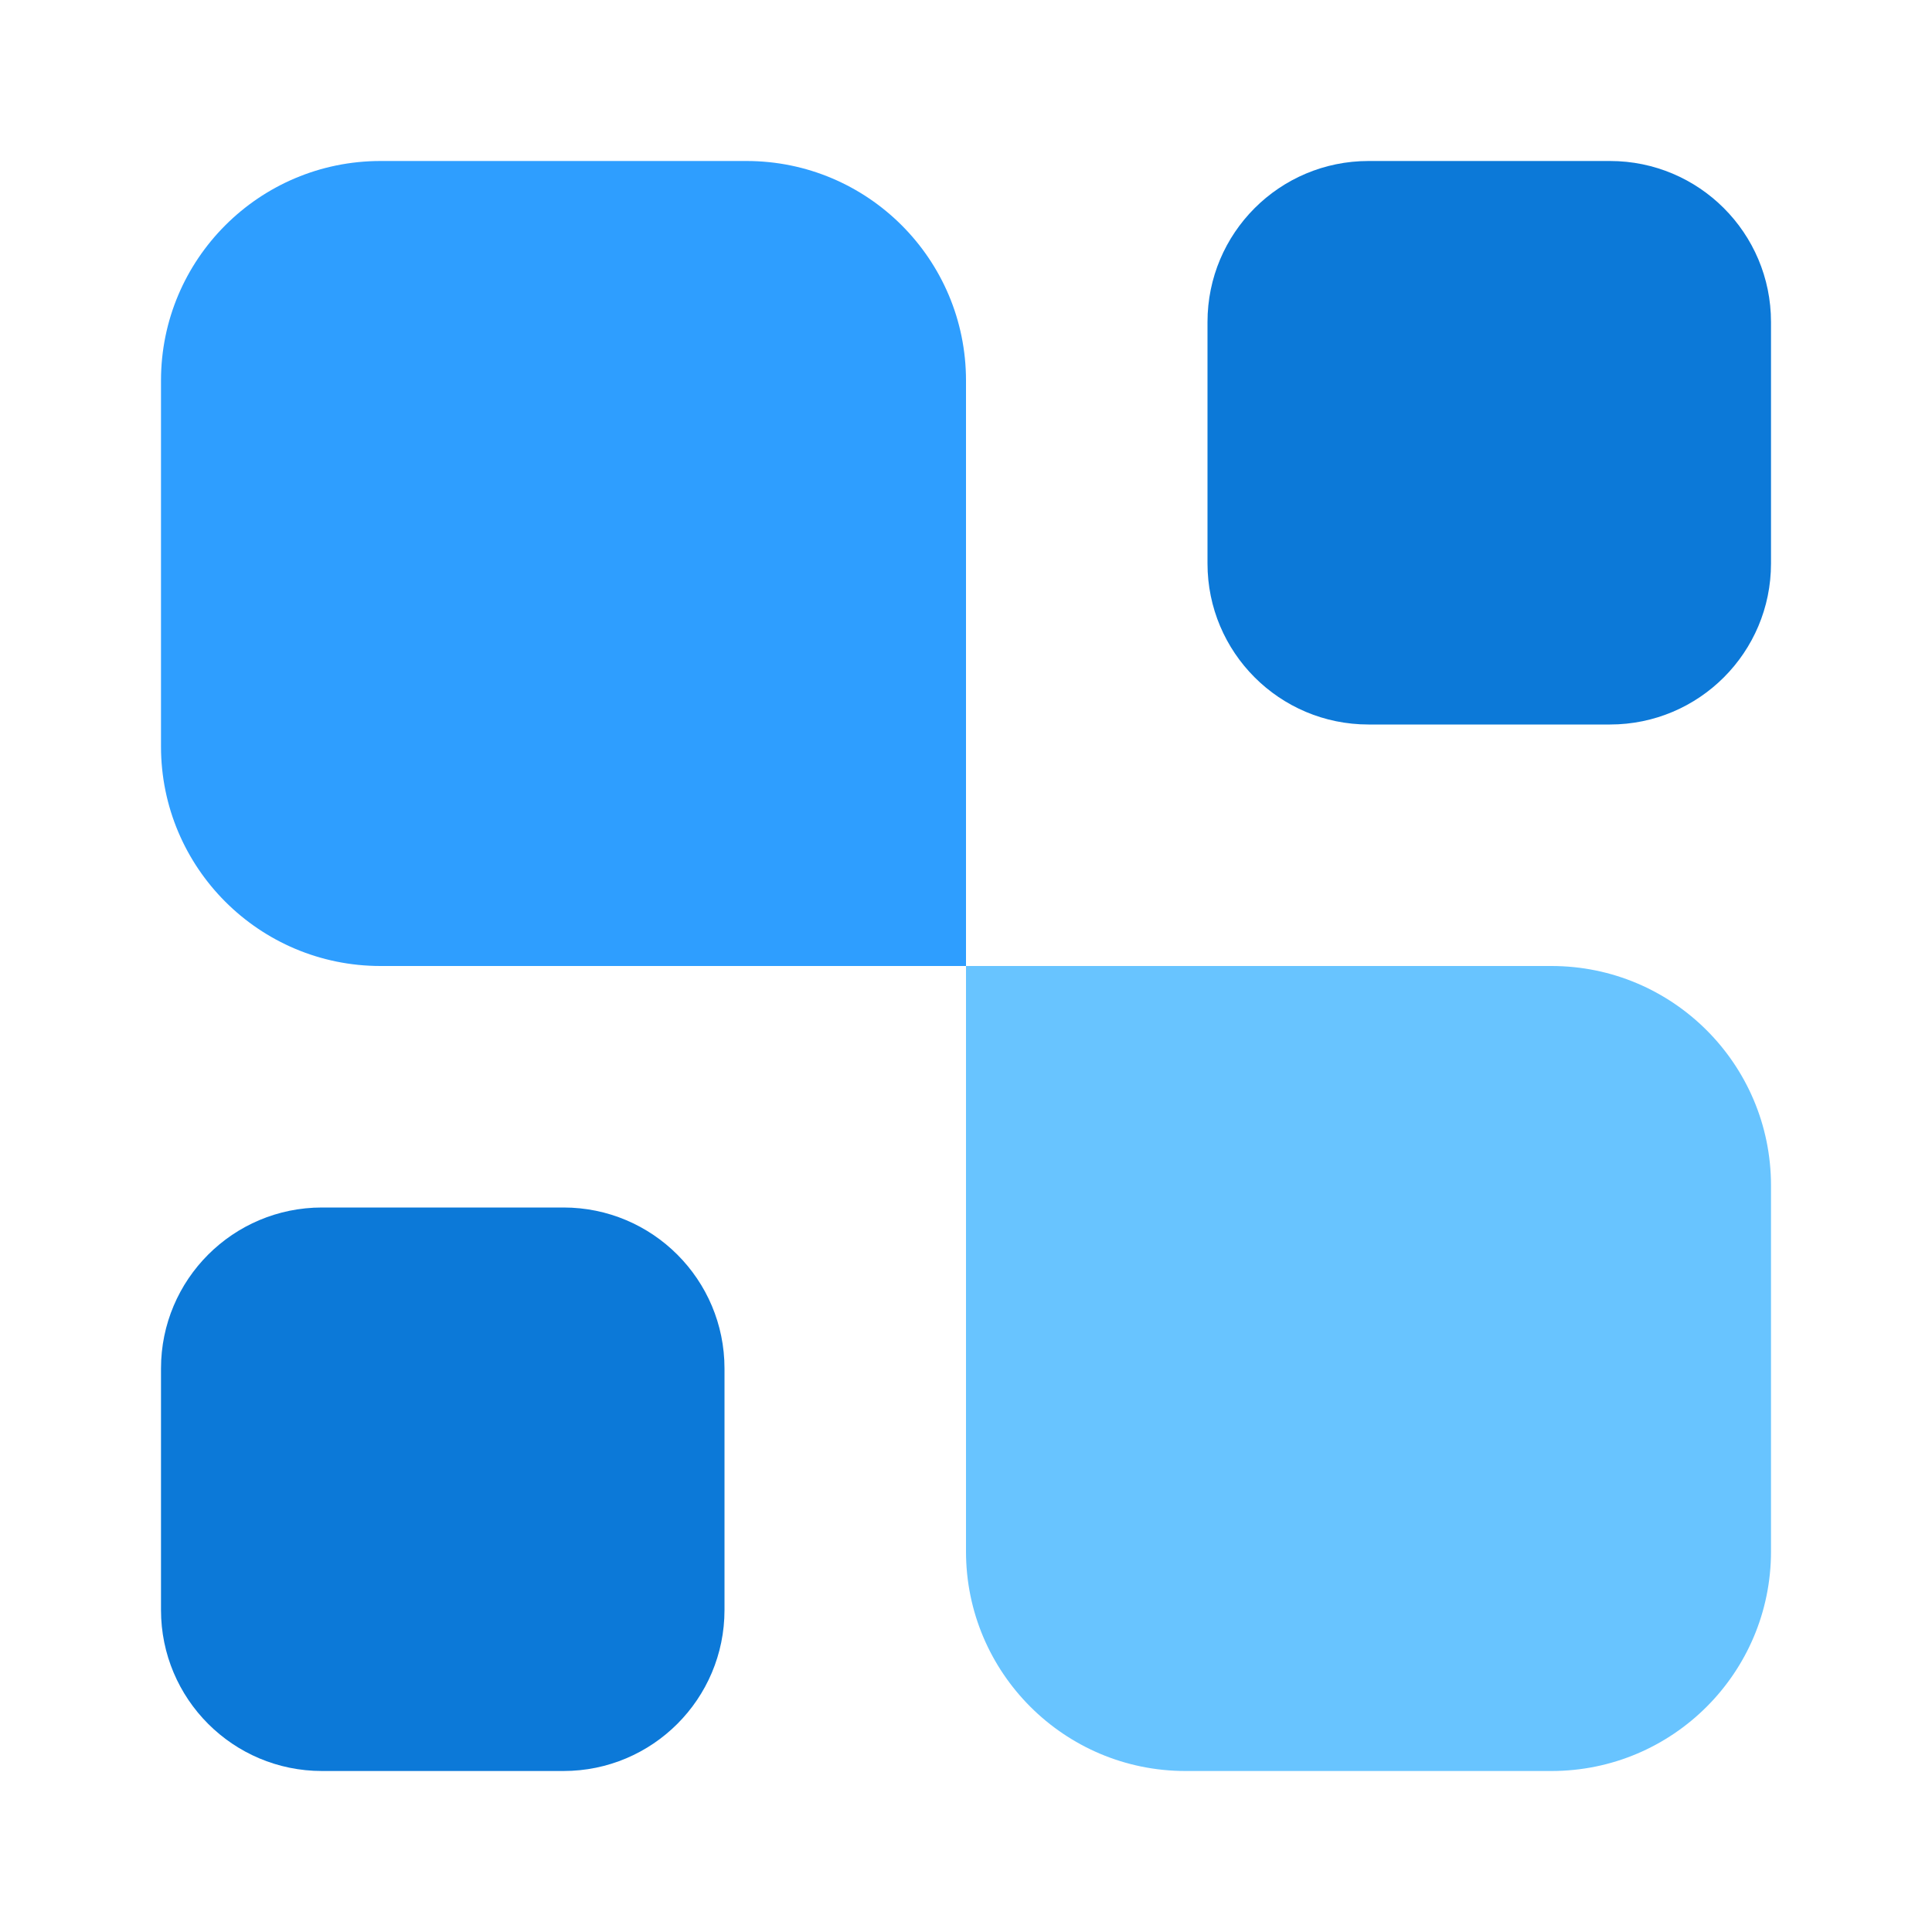
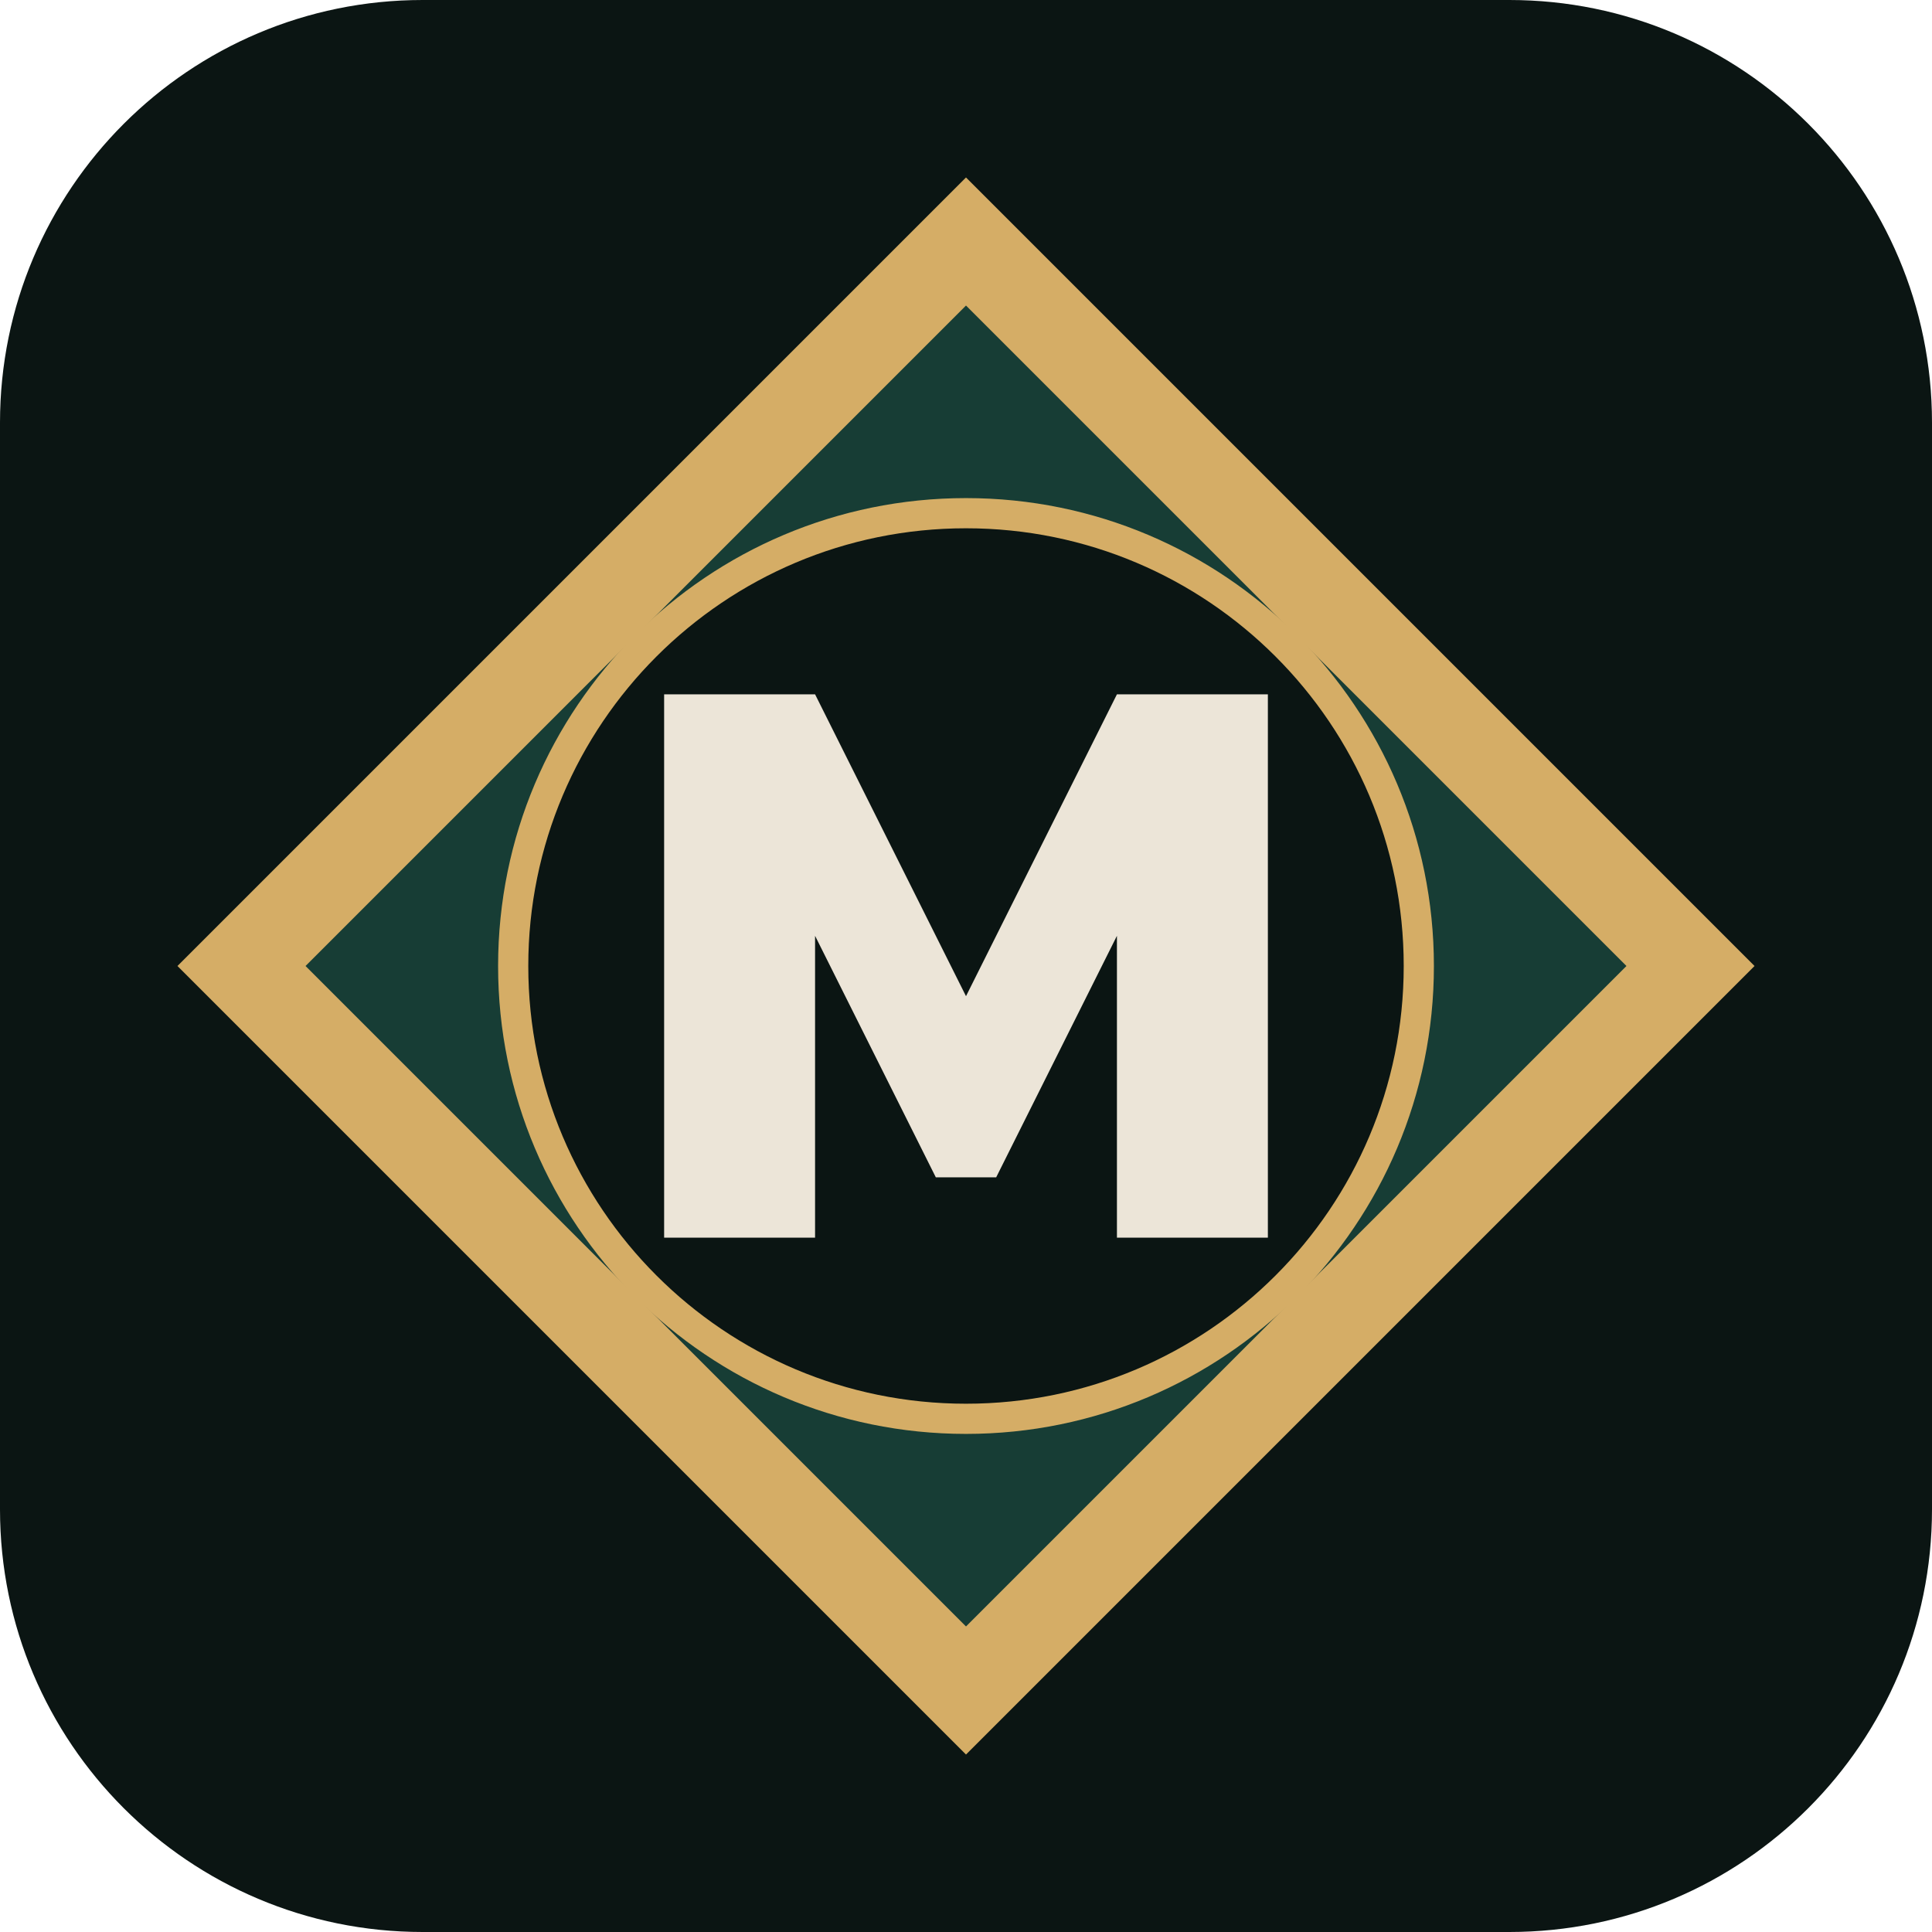
- <svg xmlns="http://www.w3.org/2000/svg" width="24" height="24" viewBox="0 0 24 24" fill="none">
-   <path d="M22 19.273C22 20.779 20.779 22 19.273 22H14.727C13.221 22 12 20.779 12 19.273V12H19.273C20.779 12 22 13.221 22 14.727V19.273Z" fill="#68C4FF" />
-   <path d="M20 2C21.105 2 22 2.895 22 4V7C22 8.105 21.105 9 20 9H17C15.895 9 15 8.105 15 7V4C15 2.895 15.895 2 17 2H20Z" fill="#0C79D8" />
-   <path d="M7 15C8.105 15 9 15.895 9 17V20C9 21.105 8.105 22 7 22H4C2.895 22 2 21.105 2 20V17C2 15.895 2.895 15 4 15H7Z" fill="#0C79D8" />
-   <path d="M12 12H4.727C3.221 12 2 10.779 2 9.273V4.727C2 3.221 3.221 2 4.727 2H9.273C10.779 2 12 3.221 12 4.727V12Z" fill="#2E9EFF" />
+ <svg xmlns="http://www.w3.org/2000/svg" width="64" height="64" viewBox="0 0 64 64" fill="none">
+   <rect width="64" height="64" rx="14" fill="#0B1513" />
+   <path d="M32 8L56 32L32 56L8 32L32 8Z" fill="#173D35" stroke="#D5AD66" stroke-width="3" />
+   <circle cx="32" cy="32" r="15" fill="#0B1513" stroke="#D5AD66" />
+   <path d="M22 41V23H27L32 33L37 23H42V41H37V31L33 39H31L27 31V41H22Z" fill="#ECE5D8" />
</svg>
